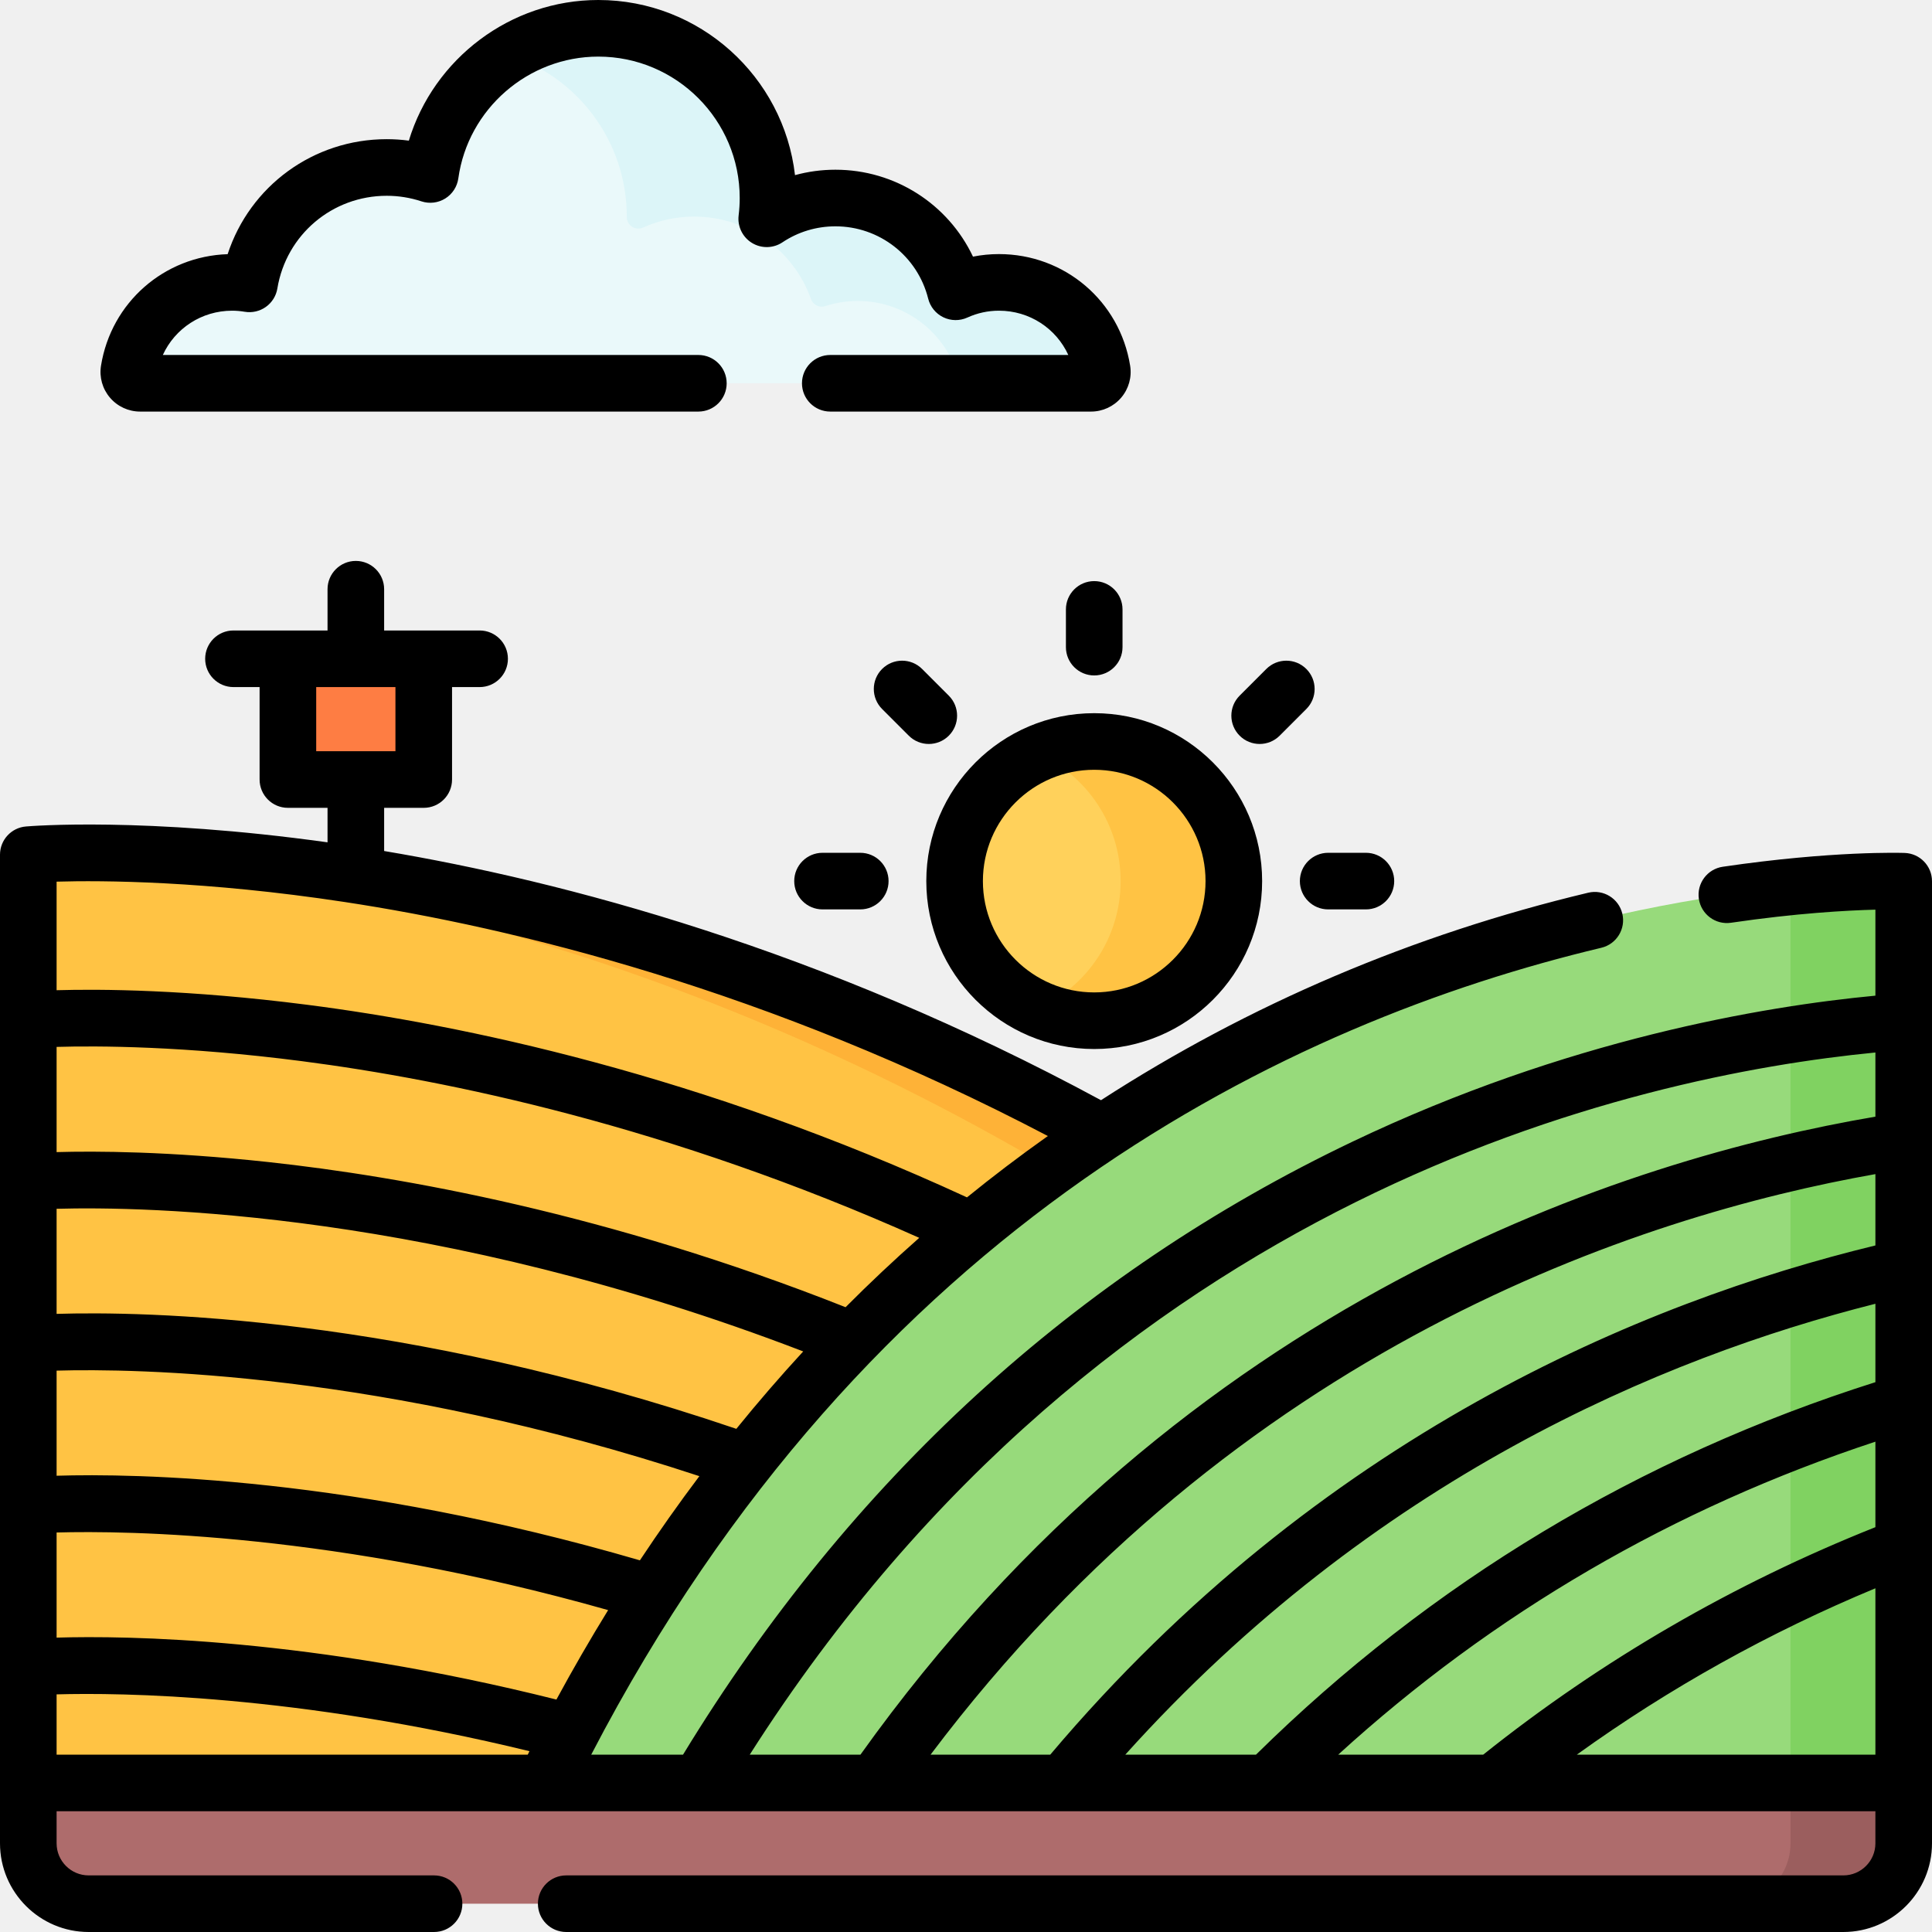
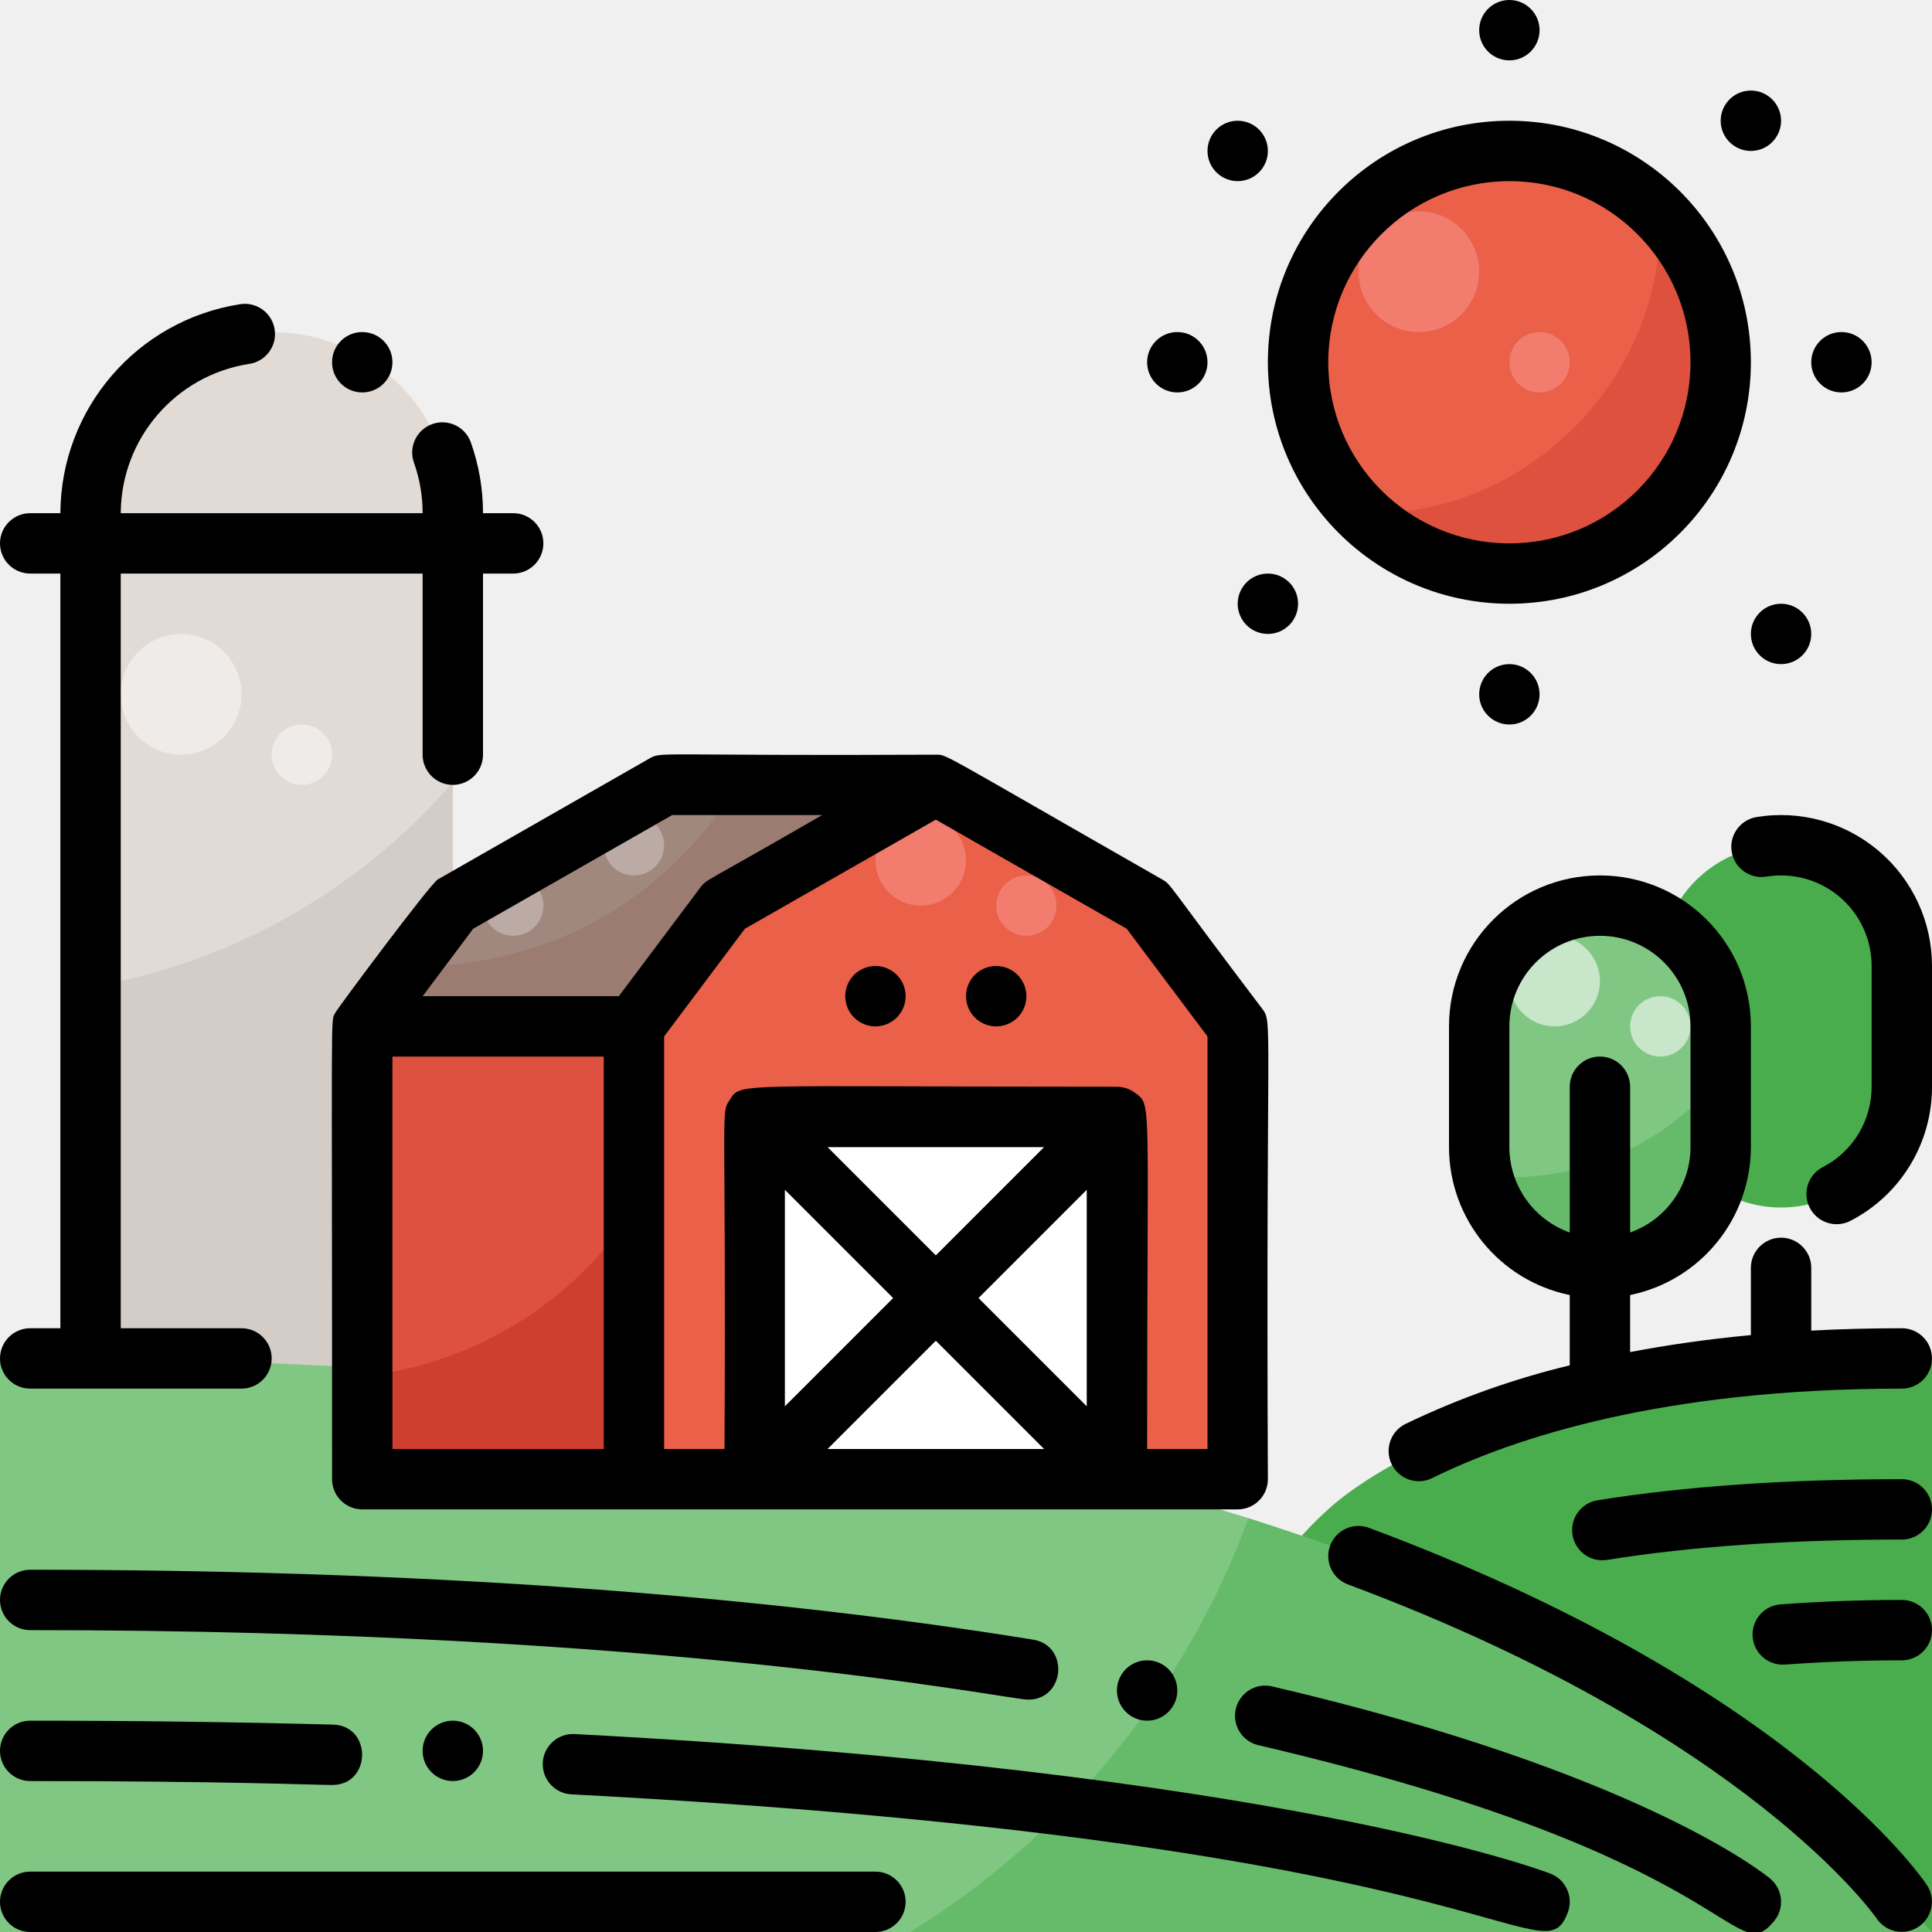
- <svg xmlns="http://www.w3.org/2000/svg" id="Layer_1" enable-background="new 0 0 512 512" height="512" viewBox="0 0 512 512" width="512">
-   <g>
-     <path d="m76.296 174.583h36v32h-36z" fill="#fe7d43" />
-     <circle cx="289.979" cy="233.5" fill="#ffd15b" r="37" />
-     <path d="m289.979 196.5c-5.342 0-10.414 1.141-15 3.178 12.958 5.756 22 18.729 22 33.822s-9.042 28.066-22 33.822c4.586 2.037 9.658 3.178 15 3.178 20.435 0 37-16.565 37-37 0-20.434-16.565-37-37-37z" fill="#ffc344" />
-     <path d="m289.133 101.573h-252c-1.839 0-3.253-1.647-2.961-3.463 2.12-13.195 13.559-23.273 27.357-23.273 1.555 0 3.09.14 4.576.389 2.891-17.495 18.073-30.843 36.385-30.843 4.037 0 7.915.658 11.544 1.854 3.039-21.88 21.81-38.737 44.529-38.737 24.842 0 44.968 20.136 44.968 44.978 0 1.864-.119 3.698-.339 5.503 5.204-3.479 11.464-5.503 18.203-5.503 15.381 0 28.291 10.577 31.859 24.852 3.499-1.595 7.387-2.492 11.484-2.492 13.798 0 25.237 10.078 27.357 23.273.292 1.815-1.123 3.462-2.962 3.462z" fill="#eaf9fa" />
-     <path d="m292.095 98.11c-2.12-13.195-13.559-23.273-27.357-23.273-4.097 0-7.985.897-11.484 2.492-3.569-14.275-16.478-24.852-31.859-24.852-6.739 0-12.999 2.024-18.203 5.503.219-1.804.339-3.639.339-5.503 0-24.842-20.126-44.978-44.968-44.978-8.834 0-17.065 2.558-24.012 6.959 18.285 5.708 31.551 22.774 31.551 42.942v.085c-.005 2.266 2.301 3.738 4.367 2.805 4.115-1.858 8.684-2.89 13.497-2.89 14.289 0 26.444 9.127 30.96 21.867.548 1.547 2.237 2.365 3.797 1.855 2.703-.883 5.589-1.363 8.587-1.363 13.284 0 24.378 9.342 27.078 21.813h34.747c1.838.001 3.252-1.646 2.96-3.462z" fill="#dcf5f8" />
-     <path d="m7.5 472.5v-246s134.33-11.5 291.908 77.846 205.092 95.404 205.092 95.404v72.75z" fill="#ffc344" />
-     <path d="m299.408 304.346c-146.663-83.157-273.164-78.956-289.989-77.975 48.948 2.068 148.66 14.852 259.988 77.975 157.579 89.346 205.093 95.404 205.093 95.404v72.75h30v-72.75s-47.514-6.058-205.092-95.404z" fill="#feb237" />
-     <path d="m488.5 504.5h-465c-8.837 0-16-7.163-16-16v-16h497v16c0 8.837-7.163 16-16 16z" fill="#ae6c6c" />
-     <path d="m474.5 472.5v16c0 8.837-7.164 16-16 16h30c8.836 0 16-7.163 16-16v-16z" fill="#9b5e5e" />
-     <path d="m504.5 472.5v-238.965s-238.808-8.511-360 238.965z" fill="#97da7b" />
-     <path d="m474.5 235.027v237.473h30v-238.965s-11.211-.397-30 1.492z" fill="#80d261" />
-     <g>
-       <path d="m245.479 233.5c0 24.538 19.963 44.5 44.5 44.5s44.5-19.962 44.5-44.5-19.963-44.5-44.5-44.5-44.5 19.963-44.5 44.5zm74 0c0 16.267-13.233 29.5-29.5 29.5s-29.5-13.233-29.5-29.5 13.233-29.5 29.5-29.5 29.5 13.234 29.5 29.5z" />
-       <path d="m297.479 171.5v-10c0-4.142-3.357-7.5-7.5-7.5s-7.5 3.358-7.5 7.5v10c0 4.142 3.357 7.5 7.5 7.5s7.5-3.357 7.5-7.5z" />
-       <path d="m333.82 197.16c1.919 0 3.839-.732 5.304-2.197l7.07-7.071c2.929-2.929 2.929-7.678-.001-10.607-2.928-2.929-7.677-2.928-10.606 0l-7.07 7.071c-2.929 2.929-2.929 7.678.001 10.607 1.463 1.465 3.383 2.197 5.302 2.197z" />
-       <path d="m344.479 233.5c0 4.142 3.357 7.5 7.5 7.5h10c4.143 0 7.5-3.358 7.5-7.5s-3.357-7.5-7.5-7.5h-10c-4.142 0-7.5 3.358-7.5 7.5z" />
-       <path d="m227.979 226h-10c-4.143 0-7.5 3.358-7.5 7.5s3.357 7.5 7.5 7.5h10c4.143 0 7.5-3.358 7.5-7.5s-3.357-7.5-7.5-7.5z" />
-       <path d="m246.139 197.16c1.919 0 3.839-.732 5.304-2.197 2.929-2.929 2.929-7.678-.001-10.607l-7.071-7.071c-2.928-2.929-7.677-2.928-10.606 0-2.929 2.929-2.929 7.678.001 10.607l7.071 7.071c1.463 1.465 3.383 2.197 5.302 2.197z" />
-       <path d="m37.133 109.073h147.942c4.143 0 7.5-3.358 7.5-7.5s-3.357-7.5-7.5-7.5h-141.922c3.212-7.032 10.269-11.736 18.375-11.736 1.084 0 2.206.096 3.334.286 1.961.328 3.98-.135 5.602-1.294 1.622-1.158 2.716-2.914 3.04-4.88 2.353-14.234 14.542-24.565 28.985-24.565 3.129 0 6.223.497 9.196 1.477 2.11.695 4.425.418 6.313-.757 1.888-1.176 3.156-3.13 3.463-5.333 2.557-18.398 18.507-32.271 37.102-32.271 20.66 0 37.468 16.813 37.468 37.478 0 1.503-.096 3.049-.284 4.597-.354 2.91 1.02 5.759 3.517 7.295 2.496 1.535 5.659 1.476 8.097-.154 4.147-2.772 9.001-4.238 14.035-4.238 11.652 0 21.761 7.883 24.583 19.171.541 2.161 2.014 3.97 4.021 4.937s4.339.991 6.366.068c2.646-1.206 5.462-1.817 8.373-1.817 8.105 0 15.162 4.704 18.374 11.736h-63.082c-4.143 0-7.5 3.358-7.5 7.5s3.357 7.5 7.5 7.5h69.104c3.081 0 5.994-1.346 7.993-3.692 1.996-2.343 2.86-5.427 2.373-8.461-2.755-17.142-17.374-29.583-34.763-29.583-2.334 0-4.634.226-6.887.674-6.563-13.874-20.614-23.034-36.456-23.034-3.654 0-7.252.487-10.712 1.437-3.015-26.09-25.24-46.414-52.12-46.414-23.291 0-43.619 15.549-50.215 37.271-1.938-.258-3.894-.388-5.858-.388-19.498 0-36.278 12.468-42.161 30.474-16.859.557-30.872 12.817-33.563 29.566-.486 3.035.379 6.118 2.376 8.459 1.999 2.346 4.911 3.691 7.991 3.691z" />
-       <path d="m512 233.535c0-4.038-3.197-7.352-7.232-7.495-.769-.028-19.113-.62-48.222 3.659-4.099.603-6.932 4.413-6.329 8.511.603 4.099 4.422 6.931 8.511 6.33 17.233-2.534 30.607-3.274 38.272-3.471v22.792c-29.643 2.81-81.744 11.575-138.566 38.689-73.395 35.022-133.062 89.675-177.422 162.45h-24.33c73.285-141.12 185.487-194.214 267.696-213.833 4.028-.961 6.516-5.007 5.554-9.036-.961-4.029-5.005-6.515-9.036-5.554-46.48 11.093-89.829 29.576-129.123 54.987-74.428-40.253-142.882-58.127-189.972-66.036v-11.444h10.496c4.143 0 7.5-3.358 7.5-7.5v-24.5h7.307c4.143 0 7.5-3.358 7.5-7.5s-3.357-7.5-7.5-7.5h-25.304v-10.934c0-4.142-3.357-7.5-7.5-7.5s-7.5 3.358-7.5 7.5v10.933h-24.928c-4.143 0-7.5 3.358-7.5 7.5s3.357 7.5 7.5 7.5h6.924v24.5c0 4.142 3.357 7.5 7.5 7.5h10.504v9.143c-48.485-6.754-78.63-4.31-79.939-4.199-3.881.332-6.861 3.579-6.861 7.473v262c0 12.958 10.542 23.5 23.5 23.5h91.529c4.143 0 7.5-3.358 7.5-7.5s-3.357-7.5-7.5-7.5h-91.529c-4.687 0-8.5-3.813-8.5-8.5v-8.5h482v8.5c0 4.687-3.813 8.5-8.5 8.5h-338.447c-4.143 0-7.5 3.358-7.5 7.5s3.357 7.5 7.5 7.5h338.447c12.958 0 23.5-10.542 23.5-23.5zm-428.204-51.452h21v17h-10.438c-.02 0-.039-.003-.058-.003s-.038.003-.058.003h-10.446zm63.661 268.315c-65.268-16.364-113.909-16.968-132.457-16.412v-27.858c18.695-.521 73.982.117 146.162 20.566-4.745 7.703-9.317 15.603-13.705 23.704zm22.122-36.894c-76.267-22.246-133.97-23.044-154.579-22.42v-27.852c20.687-.588 86.229.237 170.339 27.964-5.436 7.223-10.691 14.659-15.76 22.308zm25.557-34.848c-88.731-30.137-157.252-31.166-180.136-30.465v-27.848c22.892-.644 100.688.463 197.859 37.799-6.092 6.614-12 13.453-17.723 20.514zm28.949-32.233c-62.751-24.837-117.628-34.634-152.946-38.464-26.471-2.87-45.912-2.934-56.139-2.641v-27.879c10.792-.315 33.758-.261 64.987 3.778 38.49 4.978 97.363 17.165 163.62 46.823-6.688 5.898-13.196 12.027-19.522 18.383zm-132.746-107.382c44.436 6.756 112.025 23.023 186.362 62.02-.094.066-.19.129-.284.196-7.227 5.12-14.28 10.475-21.156 16.058-70.792-32.665-134-45.797-174.883-51.043-31.695-4.067-54.869-4.187-66.378-3.856v-28.769c12.064-.353 39.324-.234 76.339 5.394zm-76.339 209.984c16.859-.476 63.472-.017 125.314 15.06-.153.304-.303.61-.456.915h-124.858zm339.638 15.975c41.072-37.458 88.852-65.292 142.362-82.941v22.656c-37.659 15-72.591 35.259-103.932 60.284h-38.43zm-56.422 0c65.584-72.896 142.134-105.203 198.784-119.488v20.777c-62.621 19.86-117.805 53.049-164.145 98.711zm-51.601 0c81.391-108.123 187.911-142.784 250.385-153.85v18.908c-61.609 14.948-147.363 50.528-218.673 134.942zm250.385-186.077v17.001c-66.108 11.262-182.673 48.25-268.97 169.076h-29.341c94.662-148.618 234.09-179.824 298.311-186.077zm-79.125 186.077c24.475-17.623 50.984-32.391 79.125-44.089v44.089z" />
+ <svg xmlns="http://www.w3.org/2000/svg" height="512" viewBox="0 0 512 512" width="512">
+   <g id="Farm_Field" data-name="Farm Field">
+     <g id="Filled">
+       <path d="m501.667 360v.013c-110.213.553-149.667 39.987-149.667 39.987s-48 40-32 104a8 8 0 0 0 8 8h184v-152z" fill="#49ad4d" />
+       <path d="m72 88a48 48 0 0 1 48 48v248a0 0 0 0 1 0 0h-96a0 0 0 0 1 0 0v-248a48 48 0 0 1 48-48z" fill="#e2dbd5" />
+       <path d="m120 207.314a163.772 163.772 0 0 1 -96 54.286v122.4h96z" fill="#d4ccc7" />
+       <circle cx="48" cy="184" fill="#efebe8" r="16" />
+       <circle cx="80" cy="200" fill="#efebe8" r="8" />
+       <path d="m504 504s-94.723-142.072-488-143.977v-.023h-16v152h512z" fill="#81c784" />
+       <path d="m241.172 512h270.828l-8-8s-39.459-59.166-173.139-101.647a216.687 216.687 0 0 1 -89.689 109.647z" fill="#66bb6a" />
+       <rect fill="#49ad4d" height="96" rx="32" width="64" x="440" y="224" />
+       <rect fill="#81c784" height="96" rx="32" width="64" x="392" y="240" />
+       <circle cx="400" cy="96" fill="#ea6049" r="56" />
+       <path d="m456 285.227a71.821 71.821 0 0 1 -56 26.773c-2.391 0-4.748-.137-7.077-.368a32.007 32.007 0 0 0 31.077 24.368 32 32 0 0 0 32-32z" fill="#66bb6a" />
+       <circle cx="412" cy="260" fill="#c8e6c9" r="12" />
+       <circle cx="440" cy="272" fill="#c8e6c9" r="8" />
+       <path d="m439.892 56.71c1.6 43.152-35.493 81.045-79.119 79.242a55.991 55.991 0 0 0 79.119-79.242z" fill="#de513e" />
+       <circle cx="376" cy="72" fill="#f27c6d" r="16" />
+       <circle cx="408" cy="96" fill="#f27c6d" r="8" />
+       <path d="m96 272h72v120h-72z" fill="#de513e" />
+       <path d="m96 364.752v27.248h72v-71.472a98.622 98.622 0 0 1 -72 44.224z" fill="#cf3f30" />
+       <path d="m248 208h-72l-56 32-24 32h152z" fill="#a1887f" />
+       <path d="m195.134 208a97.351 97.351 0 0 1 -87.061 47.9l-12.073 16.1h152v-64z" fill="#9c7b70" />
+       <path d="m168 383.267v8.733h160v-120l-8.172-10.9a176.123 176.123 0 0 1 -151.828 122.167z" fill="#de513e" />
+       <path d="m328 392h-160v-120l24-32 56-32 56 32 24 32z" fill="#ea6049" />
+       <path d="m200 296h96v96h-96z" fill="#fff" />
+       <circle cx="168" cy="224" fill="#bcaaa4" r="8" />
+       <circle cx="136" cy="240" fill="#bcaaa4" r="8" />
+       <g fill="#f27c6d">
+         <circle cx="244" cy="228" r="12" />
+         <circle cx="272" cy="240" r="8" />
+       </g>
+     </g>
+     <g id="Outline">
+       <path d="m510.656 499.562c-1.431-2.147-36.347-53.071-147.86-94.667a8 8 0 1 0 -5.592 14.991c106.044 39.556 139.827 88.09 140.14 88.552a8 8 0 0 0 13.312-8.876z" />
+       <path d="m8 432c170.8 0 258.884 18.421 264.5 18.421 9.756 0 10.951-14.332 1.268-15.9-75.98-12.289-165.397-18.521-265.768-18.521a8 8 0 0 0 0 16z" />
+       <path d="m469.122 497.855c-1.369-1.142-34.656-28.216-132.013-50.945a8 8 0 0 0 -3.638 15.581c127.871 29.853 125.589 59.933 136.674 46.631a8 8 0 0 0 -1.023-11.267z" />
+       <path d="m8 472c51.93 0 75.6 1.04 80.024 1.04 10.439 0 10.658-15.716.211-16-25.784-.689-52.779-1.04-80.235-1.04a8 8 0 0 0 0 16z" />
+       <path d="m410.872 496.533c-2.882-1.109-72.733-27.268-258.654-36.992a8 8 0 0 0 -.836 15.978c245.994 12.866 257.194 49.262 264.085 31.353a8 8 0 0 0 -4.595-10.339z" />
+       <path d="m232 496h-224a8 8 0 0 0 0 16h224a8 8 0 0 0 0-16z" />
+       <path d="m504 352q-12.581 0-24 .634v-16.634a8 8 0 0 0 -16 0v17.812c-11.656 1.1-22.3 2.652-32 4.5v-15.112a40.067 40.067 0 0 0 32-39.2v-32a40 40 0 0 0 -80 0v32a40.067 40.067 0 0 0 32 39.2v18.631a218.252 218.252 0 0 0 -43.535 15.528 8 8 0 0 0 7.07 14.354c21.957-10.821 61.373-23.713 124.465-23.713a8 8 0 0 0 0-16zm-80-72a8 8 0 0 0 -8 8v38.624a24.038 24.038 0 0 1 -16-22.624v-32a24 24 0 0 1 48 0v32a24.038 24.038 0 0 1 -16 22.624v-38.624a8 8 0 0 0 -8-8z" />
+       <path d="m504 392c-30.4 0-57.529 1.881-80.638 5.591a8 8 0 1 0 2.536 15.8c22.273-3.578 48.551-5.391 78.102-5.391a8 8 0 0 0 0-16z" />
+       <path d="m504 424c-10.771 0-21.6.4-32.2 1.182a8 8 0 0 0 1.18 15.956c10.206-.755 20.642-1.138 31.02-1.138a8 8 0 0 0 0-16z" />
+       <path d="m88.887 268.35c-1.363 2.65-.846-5.6-.887 123.65a8 8 0 0 0 8 8h232a8 8 0 0 0 8-8c-.566-124.321 1.414-120.781-1.6-124.8-25.471-33.589-23.894-32.7-26.431-34.146-59.762-34.145-56.934-33.054-59.969-33.054-75.047.365-72.508-.924-75.969 1.054l-56 32c-1.998 1.146-26.477 34.003-27.144 35.296zm71.113 115.65h-56v-104h56zm76.687-40-28.687 28.687v-57.374zm-17.374-40h57.374l-28.687 28.687zm0 80 28.687-28.687 28.687 28.687zm68.687-11.313-28.687-28.687 28.687-28.687zm10.593-126.562 21.407 28.542v109.333h-16c-.015-94.276 1.344-90.957-3.189-94.381a8.052 8.052 0 0 0 -4.811-1.619c-103.507 0-99.439-1.249-102.654 3.56-2.481 3.71-.848 1.594-1.346 92.44h-16v-109.333l21.407-28.542 50.593-28.911zm-120.468-30.125h39.751c-31.149 18.053-30.527 16.868-32.276 19.2l-21.6 28.8h-52l13.407-17.875z" />
+       <circle cx="232" cy="264" r="8" />
+       <circle cx="304" cy="448" r="8" />
+       <circle cx="120" cy="464" r="8" />
+       <circle cx="96" cy="96" r="8" />
+       <circle cx="264" cy="264" r="8" />
+       <path d="m465.458 216.537a8 8 0 0 0 2.6 15.787 23.99 23.99 0 0 1 27.942 23.676v32a23.955 23.955 0 0 1 -12.9 21.29 8 8 0 1 0 7.409 14.18 39.9 39.9 0 0 0 21.491-35.47v-32a40.009 40.009 0 0 0 -46.542-39.463z" />
+       <path d="m400 160a64 64 0 1 0 -64-64 64.072 64.072 0 0 0 64 64zm0-112a48 48 0 1 1 -48 48 48.055 48.055 0 0 1 48-48z" />
+       <circle cx="400" cy="8" r="8" />
+       <circle cx="328" cy="40" r="8" />
+       <circle cx="472" cy="168" r="8" />
+       <circle cx="464" cy="32" r="8" />
+       <circle cx="336" cy="160" r="8" />
+       <circle cx="488" cy="96" r="8" />
+       <circle cx="312" cy="96" r="8" />
+       <circle cx="400" cy="184" r="8" />
+       <path d="m8 352a8 8 0 0 0 0 16h56a8 8 0 0 0 0-16h-32v-200h80v48a8 8 0 0 0 16 0v-48h8a8 8 0 0 0 0-16h-8a55.811 55.811 0 0 0 -3.223-18.762 8 8 0 0 0 -15.077 5.362 39.864 39.864 0 0 1 2.3 13.4h-80a40.211 40.211 0 0 1 34.057-39.567 8 8 0 1 0 -2.357-15.826 56.307 56.307 0 0 0 -47.7 55.393h-8a8 8 0 0 0 0 16h8v200z" />
    </g>
  </g>
</svg>
